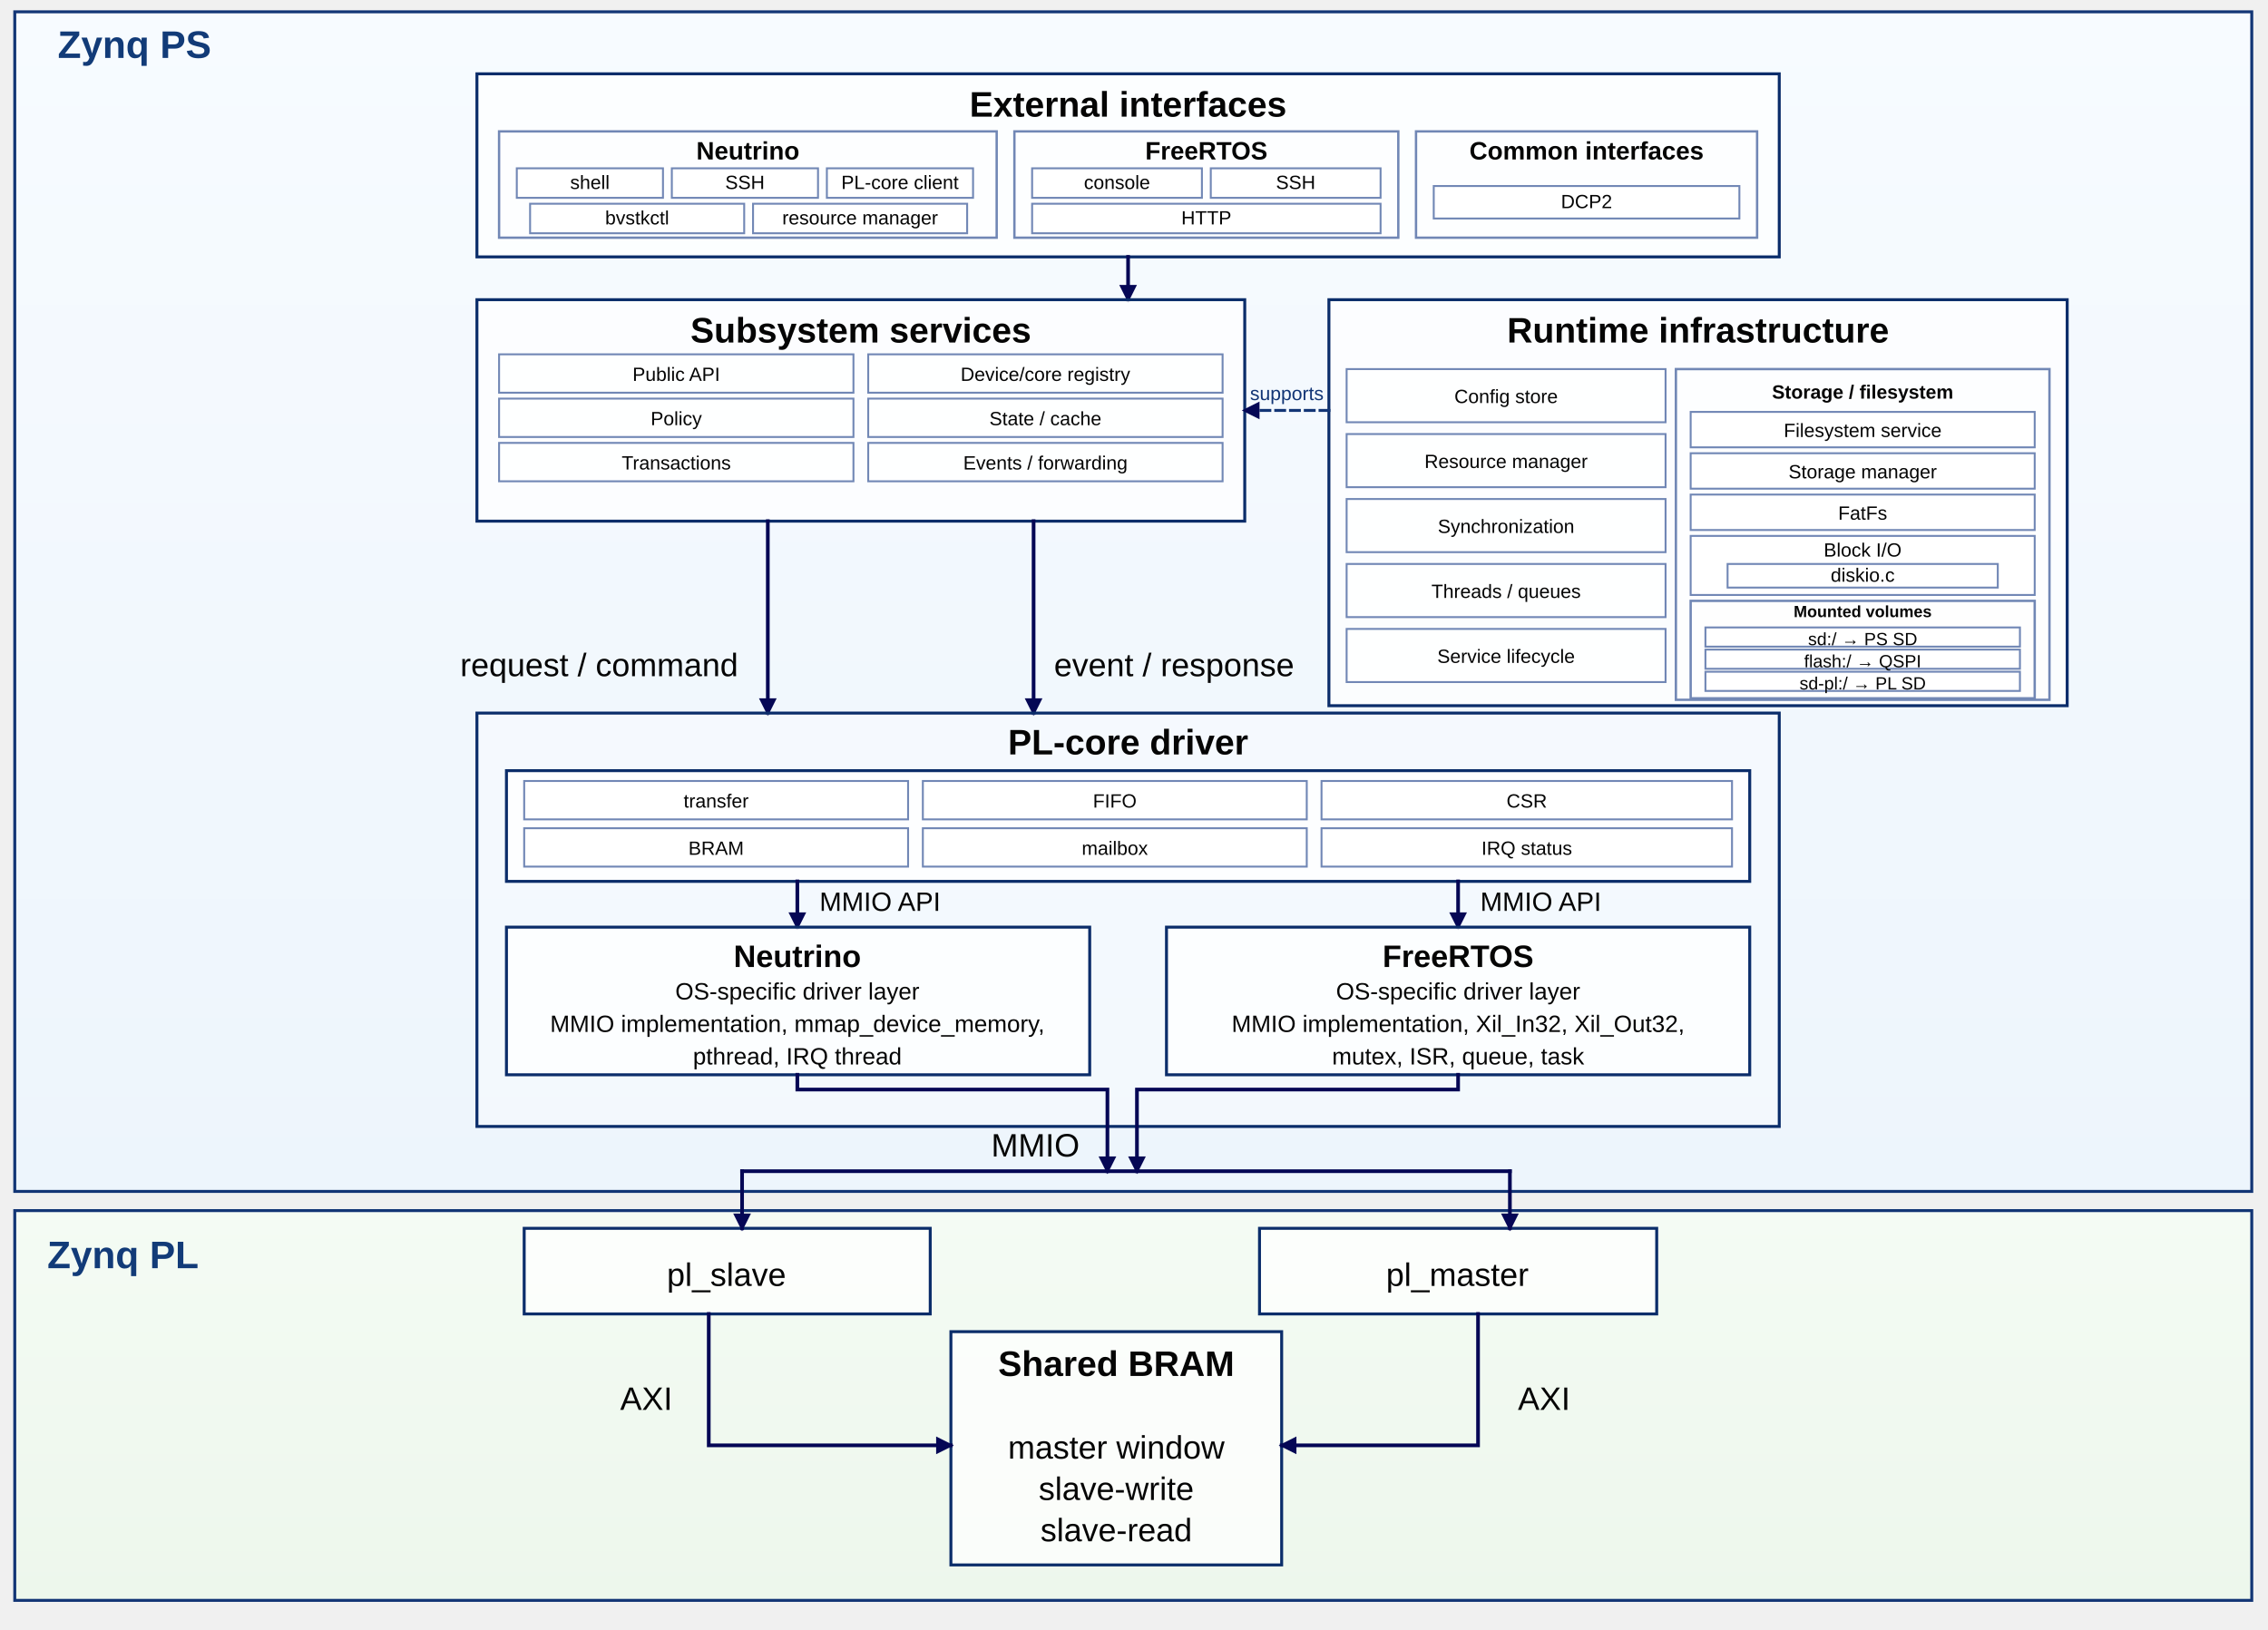
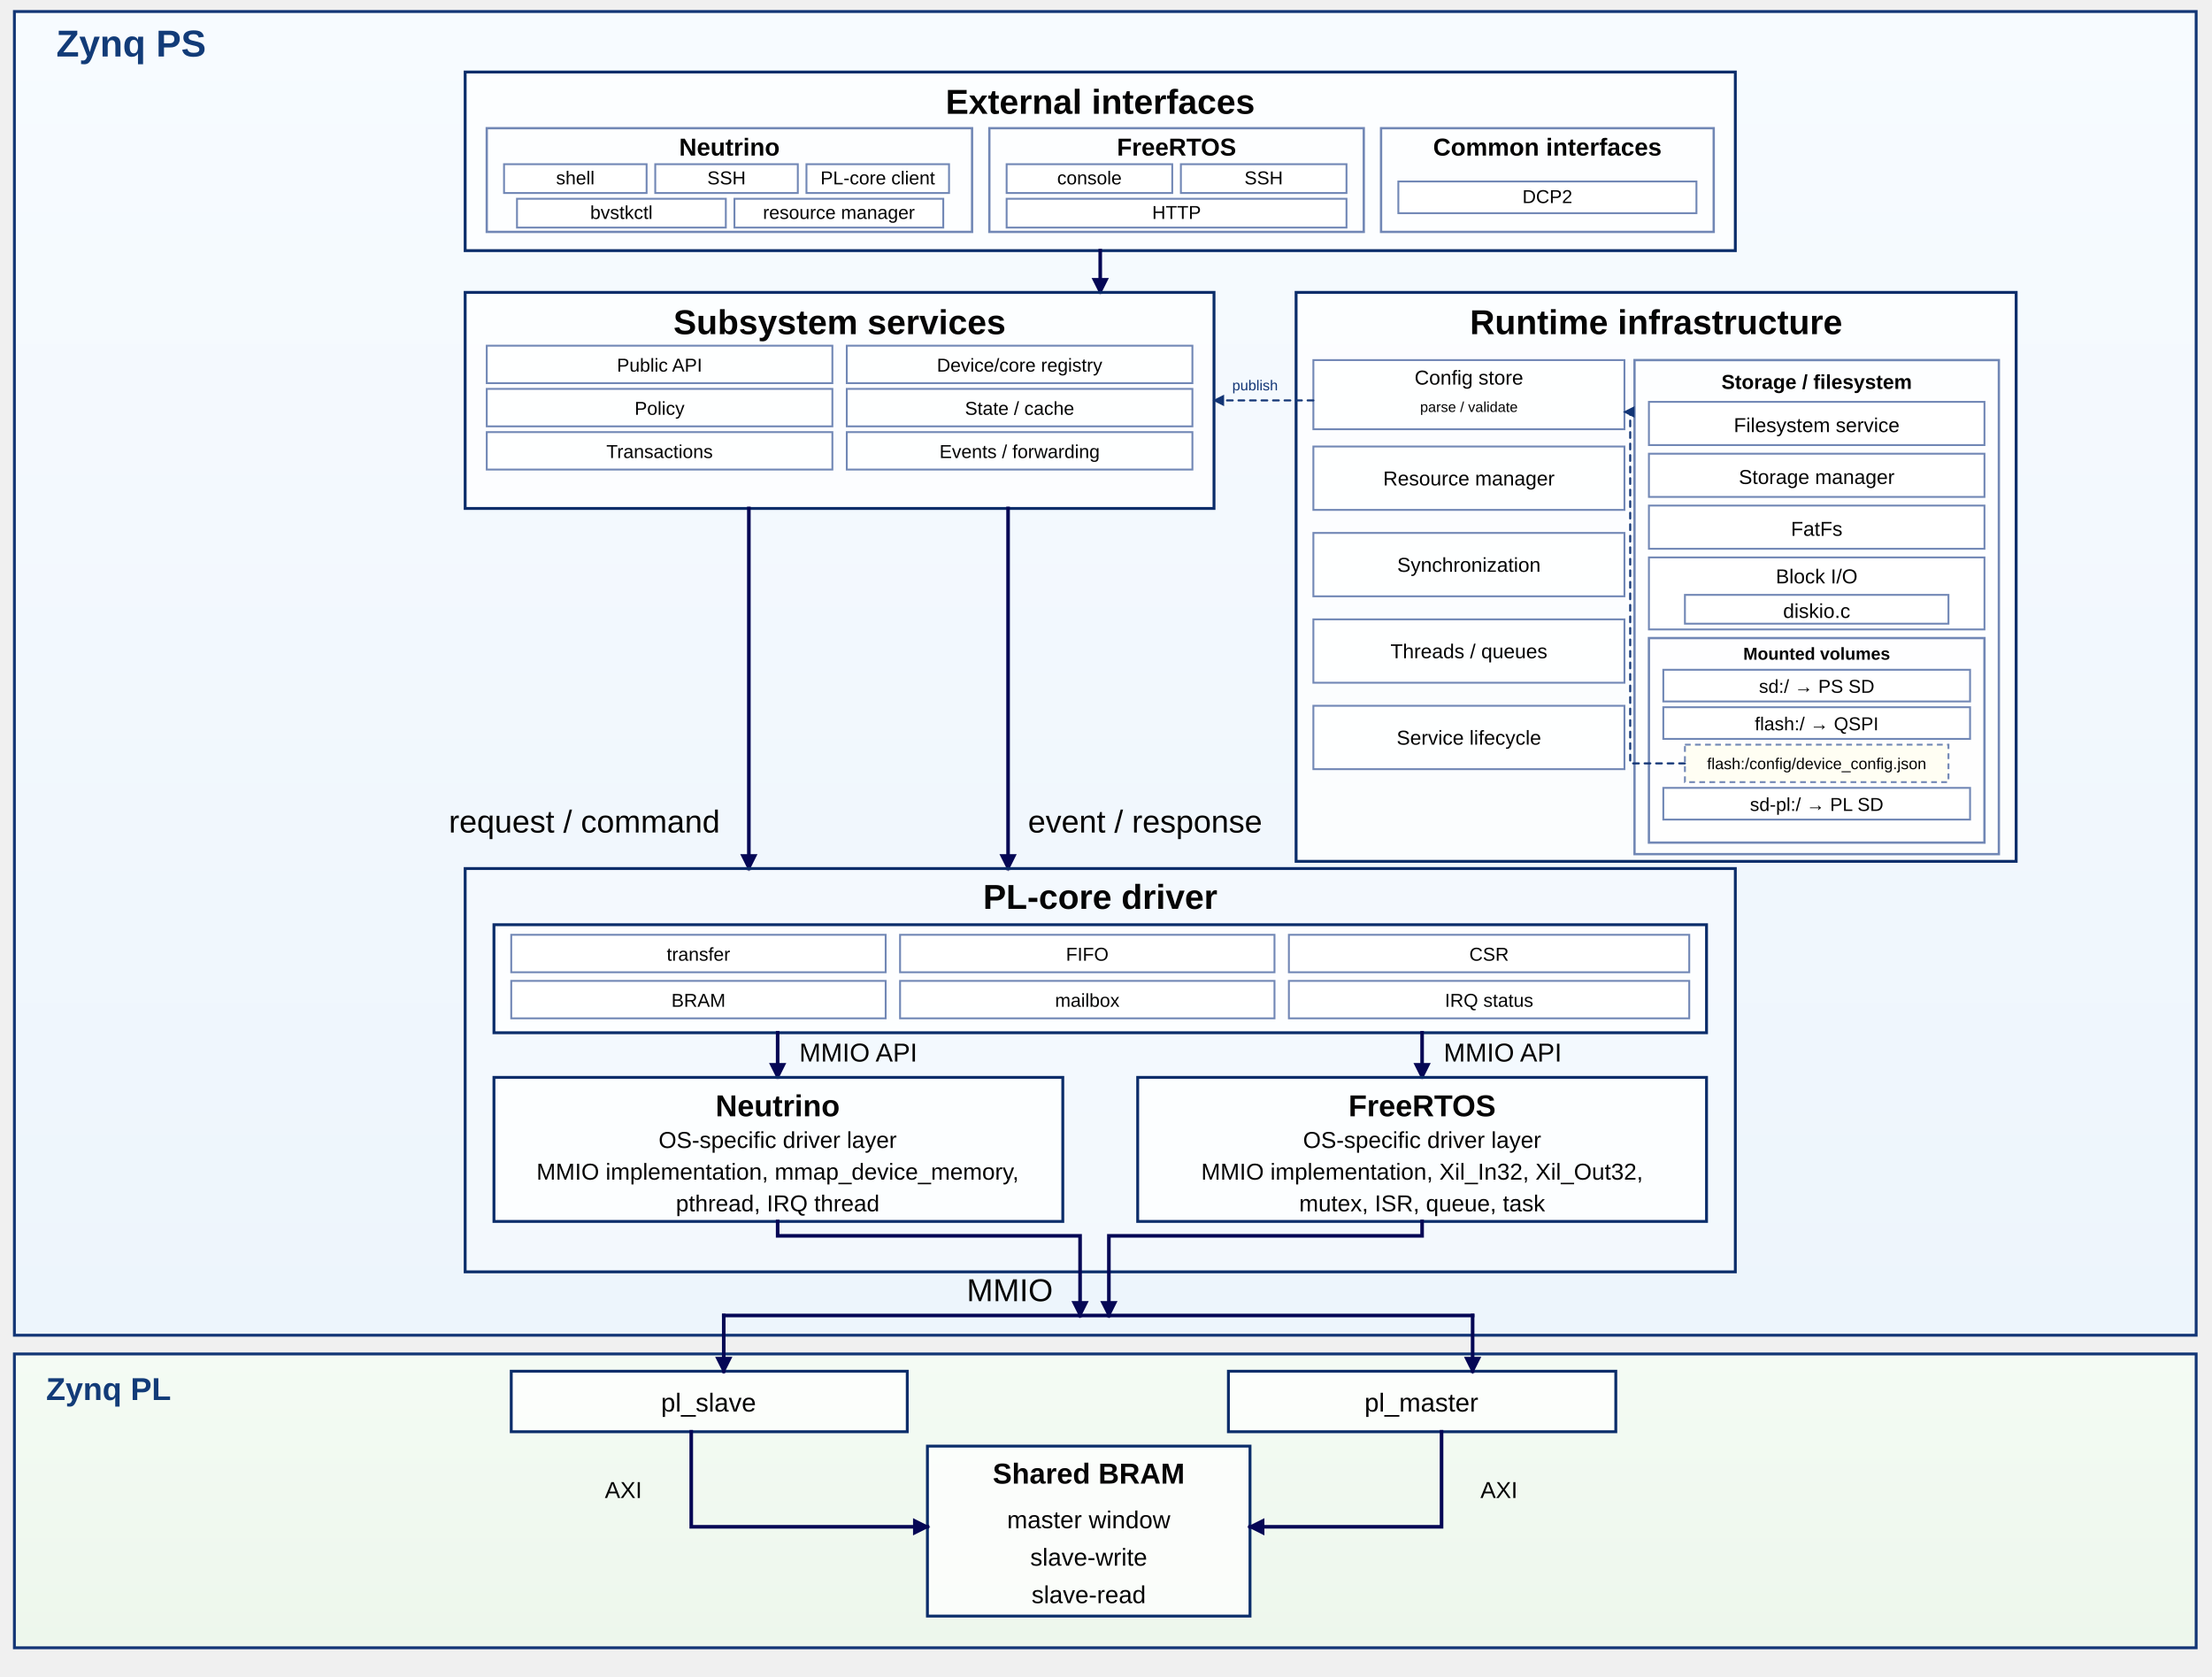
- <svg xmlns="http://www.w3.org/2000/svg" width="1536" height="1104" viewBox="0 0 1536 1104" version="1.1" id="svg1142">
+ <svg xmlns="http://www.w3.org/2000/svg" width="1536" height="1164" viewBox="0 0 1536 1164" version="1.1" id="svg1142">
  <defs id="defs1039">
    <linearGradient id="zynq-background" x1="0" y1="0" x2="0" y2="1">
      <stop offset="0" stop-color="#f7fbff" id="stop1024" />
      <stop offset="1" stop-color="#edf5fc" id="stop1026" />
    </linearGradient>
    <linearGradient id="fpga-background" x1="0" y1="0" x2="0" y2="1">
      <stop offset="0" stop-color="#f4fbf4" id="stop1029" />
      <stop offset="1" stop-color="#edf7ec" id="stop1031" />
    </linearGradient>
    <marker id="arrowhead" markerWidth="12" markerHeight="12" refX="10" refY="6" orient="auto" markerUnits="userSpaceOnUse">
      <path d="M 0,0 L 12,6 L 0,12 z" fill="#050755" id="path1034" />
    </marker>
    <style type="text/css" id="style1037">
      .boundary { stroke: #123575; stroke-width: 2; }
      .box { fill: #ffffff; fill-opacity: 0.72; stroke: #0b2d6a; stroke-width: 2; }
      .driver-box { fill: #ffffff; fill-opacity: 0.78; stroke: #0b2d6a; stroke-width: 2; }
      .title { font-family: Arial, Helvetica, sans-serif; font-size: 24px; font-weight: 700; fill: #050505; }
      .body { font-family: Arial, Helvetica, sans-serif; font-size: 20px; fill: #050505; }
      .small-body { font-family: Arial, Helvetica, sans-serif; font-size: 16px; fill: #050505; }
      .runtime-body { font-family: Arial, Helvetica, sans-serif; font-size: 16px; fill: #050505; }
-       .runtime-group-title { font-family: Arial, Helvetica, sans-serif; font-size: 11px; font-weight: 700; fill: #050505; }
-       .runtime-mechanism-label { font-family: Arial, Helvetica, sans-serif; font-size: 13px; fill: #050505; }
+       .runtime-group-title { font-family: Arial, Helvetica, sans-serif; font-size: 12px; font-weight: 700; fill: #050505; }
+       .runtime-mechanism-label { font-family: Arial, Helvetica, sans-serif; font-size: 14px; fill: #050505; }
      .runtime-cell-label { font-family: Arial, Helvetica, sans-serif; font-size: 10px; fill: #050505; }
-       .runtime-storage-title { font-family: Arial, Helvetica, sans-serif; font-size: 13px; font-weight: 700; fill: #050505; }
-       .runtime-storage-label { font-family: Arial, Helvetica, sans-serif; font-size: 13px; fill: #050505; }
-       .runtime-volume-label { font-family: Arial, Helvetica, sans-serif; font-size: 12px; fill: #050505; }
+       .runtime-storage-title { font-family: Arial, Helvetica, sans-serif; font-size: 14px; font-weight: 700; fill: #050505; }
+       .runtime-storage-label { font-family: Arial, Helvetica, sans-serif; font-size: 14px; fill: #050505; }
+       .runtime-volume-label { font-family: Arial, Helvetica, sans-serif; font-size: 13px; fill: #050505; }
+       .runtime-path-label { font-family: Arial, Helvetica, sans-serif; font-size: 11px; fill: #050505; }
+       .profile-cell { fill: #fffef2; fill-opacity: 0.9; stroke: #7187b5; stroke-width: 1.3; stroke-dasharray: 4,3; }
      .driver-title { font-family: Arial, Helvetica, sans-serif; font-size: 21px; font-weight: 700; fill: #050505; }
      .driver-container { fill: #ffffff; fill-opacity: 0.28; stroke: #0b2d6a; stroke-width: 2; }
      .cell { fill: #ffffff; fill-opacity: 0.78; stroke: #7187b5; stroke-width: 1.3; }
      .cell-label { font-family: Arial, Helvetica, sans-serif; font-size: 13px; fill: #050505; }
      .group-box { fill: #ffffff; fill-opacity: 0.45; stroke: #7187b5; stroke-width: 1.6; }
      .group-title { font-family: Arial, Helvetica, sans-serif; font-size: 17px; font-weight: 700; fill: #050505; }
      .pl-label { font-family: Arial, Helvetica, sans-serif; font-size: 26px; font-weight: 700; fill: #123b78; }
      .pl-body { font-family: Arial, Helvetica, sans-serif; font-size: 22px; fill: #050505; }
+       .pl-region-title { font-family: Arial, Helvetica, sans-serif; font-size: 22px; font-weight: 700; fill: #123b78; }
+       .pl-core-label { font-family: Arial, Helvetica, sans-serif; font-size: 18px; fill: #050505; }
+       .pl-memory-title { font-family: Arial, Helvetica, sans-serif; font-size: 20px; font-weight: 700; fill: #050505; }
+       .pl-memory-body { font-family: Arial, Helvetica, sans-serif; font-size: 17px; fill: #050505; }
+       .pl-connection-label { font-family: Arial, Helvetica, sans-serif; font-size: 16px; fill: #050505; }
      .connection-label { font-family: Arial, Helvetica, sans-serif; font-size: 22px; fill: #050505; }
      .mmio-api-text { font-family: Arial, Helvetica, sans-serif; font-size: 18px; fill: #050505; }
      .connection { fill: none; stroke: #050755; stroke-width: 2.5; stroke-linecap: square; stroke-linejoin: miter; }
      .support-connection { fill: none; stroke: #123575; stroke-width: 2; stroke-dasharray: 6,4; stroke-linecap: square; }
      .support-label { font-family: Arial, Helvetica, sans-serif; font-size: 13px; fill: #123575; }
+       .lifecycle-connection { fill: none; stroke: #123575; stroke-width: 1.4; stroke-dasharray: 4,4; stroke-linecap: round; stroke-linejoin: round; }
+       .lifecycle-label { font-family: Arial, Helvetica, sans-serif; font-size: 10px; fill: #123575; }
    </style>
    <marker id="arrowhead-9" markerWidth="12" markerHeight="12" refX="10" refY="6" orient="auto" markerUnits="userSpaceOnUse">
      <path d="M 0,0 12,6 0,12 Z" fill="#050755" id="path1034-3" />
    </marker>
    <marker id="arrowhead-0" markerWidth="12" markerHeight="12" refX="10" refY="6" orient="auto" markerUnits="userSpaceOnUse">
      <path d="M 0,0 12,6 0,12 Z" fill="#050755" id="path1034-6" />
    </marker>
+     <marker id="lifecycle-arrowhead" markerWidth="8" markerHeight="8" refX="7" refY="4" orient="auto" markerUnits="userSpaceOnUse">
+       <path d="M 0,0 8,4 0,8 Z" fill="#123575" id="path1034-lifecycle" />
+     </marker>
  </defs>
  <g id="zynq-ps">
-     <rect id="zynq-ps-boundary" class="boundary" x="10" y="8" width="1515" height="799" fill="url(#zynq-background)" />
+     <rect id="zynq-ps-boundary" class="boundary" x="10" y="8" width="1515" height="919" fill="url(#zynq-background)" />
    <text id="zynq-ps-title" class="pl-label" x="91.069" y="39.225" text-anchor="middle" font-size="30">Zynq PS</text>
    <g id="external-interfaces">
      <rect id="external-interfaces-box" class="box" x="323" y="50" width="882" height="124" />
      <text id="external-interfaces-title" class="title" x="764" y="79" text-anchor="middle">External interfaces</text>
      <g id="external-interface-groups">
        <g id="external-neutrino-group">
          <rect id="external-neutrino-group-box" class="group-box" x="338" y="89" width="337" height="72" />
          <text id="external-neutrino-group-title" class="group-title" x="506.5" y="108" text-anchor="middle">Neutrino</text>
          <g id="external-neutrino-interface-cells">
            <rect id="external-neutrino-shell-cell" class="cell" x="350" y="114" width="99" height="20" />
            <text id="external-neutrino-shell-label" class="cell-label" x="399.5" y="128" text-anchor="middle">shell</text>
            <rect id="external-neutrino-ssh-cell" class="cell" x="455" y="114" width="99" height="20" />
            <text id="external-neutrino-ssh-label" class="cell-label" x="504.5" y="128" text-anchor="middle">SSH</text>
            <rect id="external-neutrino-pl-core-client-cell" class="cell" x="560" y="114" width="99" height="20" />
            <text id="external-neutrino-pl-core-client-label" class="cell-label" x="609.5" y="128" text-anchor="middle">PL-core client</text>
            <rect id="external-neutrino-bvstkctl-cell" class="cell" x="359" y="138" width="145" height="20" />
            <text id="external-neutrino-bvstkctl-label" class="cell-label" x="431.5" y="152" text-anchor="middle">bvstkctl</text>
            <rect id="external-neutrino-resource-manager-cell" class="cell" x="510" y="138" width="145" height="20" />
            <text id="external-neutrino-resource-manager-label" class="cell-label" x="582.5" y="152" text-anchor="middle">resource manager</text>
          </g>
        </g>
        <g id="external-freertos-group">
          <rect id="external-freertos-group-box" class="group-box" x="687" y="89" width="260" height="72" />
          <text id="external-freertos-group-title" class="group-title" x="817" y="108" text-anchor="middle">FreeRTOS</text>
          <g id="external-freertos-interface-cells">
            <rect id="external-freertos-console-cell" class="cell" x="699" y="114" width="115" height="20" />
            <text id="external-freertos-console-label" class="cell-label" x="756.5" y="128" text-anchor="middle">console</text>
            <rect id="external-freertos-ssh-cell" class="cell" x="820" y="114" width="115" height="20" />
            <text id="external-freertos-ssh-label" class="cell-label" x="877.5" y="128" text-anchor="middle">SSH</text>
            <rect id="external-freertos-http-cell" class="cell" x="699" y="138" width="236" height="20" />
            <text id="external-freertos-http-label" class="cell-label" x="817" y="152" text-anchor="middle">HTTP</text>
          </g>
        </g>
        <g id="external-common-group">
          <rect id="external-common-group-box" class="group-box" x="959" y="89" width="231" height="72" />
          <text id="external-common-group-title" class="group-title" x="1074.5" y="108" text-anchor="middle">Common interfaces</text>
          <g id="external-common-interface-cells">
            <rect id="external-common-dcp2-cell" class="cell" x="971" y="126" width="207" height="22" />
            <text id="external-common-dcp2-label" class="cell-label" x="1074.5" y="141" text-anchor="middle">DCP2</text>
          </g>
        </g>
      </g>
    </g>
    <g id="external-to-services">
      <path id="external-to-services-arrow" class="connection" d="M 764,174 V 203" marker-end="url(#arrowhead)" />
    </g>
    <g id="subsystem-services">
      <rect id="subsystem-services-box" class="box" x="323" y="203" width="520" height="150" />
      <text id="subsystem-services-title" class="title" x="583" y="232" text-anchor="middle">Subsystem services</text>
      <g id="subsystem-service-cells">
        <rect id="service-api-cell" class="cell" x="338" y="240" width="240" height="26" />
        <text id="service-api-label" class="cell-label" x="458" y="258" text-anchor="middle">Public API</text>
        <rect id="service-registry-cell" class="cell" x="588" y="240" width="240" height="26" />
        <text id="service-registry-label" class="cell-label" x="708" y="258" text-anchor="middle">Device/core registry</text>
        <rect id="service-policy-cell" class="cell" x="338" y="270" width="240" height="26" />
        <text id="service-policy-label" class="cell-label" x="458" y="288" text-anchor="middle">Policy</text>
        <rect id="service-state-cell" class="cell" x="588" y="270" width="240" height="26" />
        <text id="service-state-label" class="cell-label" x="708" y="288" text-anchor="middle">State / cache</text>
        <rect id="service-transactions-cell" class="cell" x="338" y="300" width="240" height="26" />
        <text id="service-transactions-label" class="cell-label" x="458" y="318" text-anchor="middle">Transactions</text>
        <rect id="service-events-cell" class="cell" x="588" y="300" width="240" height="26" />
        <text id="service-events-label" class="cell-label" x="708" y="318" text-anchor="middle">Events / forwarding</text>
      </g>
    </g>
    <g id="runtime-infrastructure">
-       <rect id="runtime-infrastructure-box" class="box" x="900" y="203" width="500" height="275" />
+       <rect id="runtime-infrastructure-box" class="box" x="900" y="203" width="500" height="395" />
      <text id="runtime-infrastructure-title" class="title" x="1150" y="232" text-anchor="middle">Runtime infrastructure</text>
      <g id="runtime-mechanism-cells">
-         <rect id="runtime-config-cell" class="cell" x="912" y="250" width="216" height="36" />
-         <text id="runtime-config-label" class="runtime-mechanism-label" x="1020" y="273" text-anchor="middle">Config store</text>
-         <rect id="runtime-resource-manager-cell" class="cell" x="912" y="294" width="216" height="36" />
-         <text id="runtime-resource-manager-label" class="runtime-mechanism-label" x="1020" y="317" text-anchor="middle">Resource manager</text>
-         <rect id="runtime-synchronization-cell" class="cell" x="912" y="338" width="216" height="36" />
-         <text id="runtime-synchronization-label" class="runtime-mechanism-label" x="1020" y="361" text-anchor="middle">Synchronization</text>
-         <rect id="runtime-threads-cell" class="cell" x="912" y="382" width="216" height="36" />
-         <text id="runtime-threads-label" class="runtime-mechanism-label" x="1020" y="405" text-anchor="middle">Threads / queues</text>
-         <rect id="runtime-lifecycle-cell" class="cell" x="912" y="426" width="216" height="36" />
-         <text id="runtime-lifecycle-label" class="runtime-mechanism-label" x="1020" y="449" text-anchor="middle">Service lifecycle</text>
+         <rect id="runtime-config-cell" class="cell" x="912" y="250" width="216" height="48" />
+         <text id="runtime-config-label" class="runtime-mechanism-label" x="1020" y="267" text-anchor="middle">Config store</text>
+         <text id="runtime-config-processing-label" class="runtime-cell-label" x="1020" y="286" text-anchor="middle">parse / validate</text>
+         <rect id="runtime-resource-manager-cell" class="cell" x="912" y="310" width="216" height="44" />
+         <text id="runtime-resource-manager-label" class="runtime-mechanism-label" x="1020" y="337" text-anchor="middle">Resource manager</text>
+         <rect id="runtime-synchronization-cell" class="cell" x="912" y="370" width="216" height="44" />
+         <text id="runtime-synchronization-label" class="runtime-mechanism-label" x="1020" y="397" text-anchor="middle">Synchronization</text>
+         <rect id="runtime-threads-cell" class="cell" x="912" y="430" width="216" height="44" />
+         <text id="runtime-threads-label" class="runtime-mechanism-label" x="1020" y="457" text-anchor="middle">Threads / queues</text>
+         <rect id="runtime-lifecycle-cell" class="cell" x="912" y="490" width="216" height="44" />
+         <text id="runtime-lifecycle-label" class="runtime-mechanism-label" x="1020" y="517" text-anchor="middle">Service lifecycle</text>
        <g id="runtime-storage-filesystem">
-           <rect id="runtime-storage-filesystem-box" class="group-box" x="1135" y="250" width="253" height="224" />
+           <rect id="runtime-storage-filesystem-box" class="group-box" x="1135" y="250" width="253" height="343" />
          <text id="runtime-storage-filesystem-title" class="runtime-storage-title" x="1261.5" y="270" text-anchor="middle">Storage / filesystem</text>
          <g id="runtime-storage-filesystem-cells">
-             <rect id="runtime-filesystem-service-cell" class="cell" x="1145" y="279" width="233" height="24" />
-             <text id="runtime-filesystem-service-label" class="runtime-storage-label" x="1261.5" y="296" text-anchor="middle">Filesystem service</text>
-             <rect id="runtime-storage-manager-cell" class="cell" x="1145" y="307" width="233" height="24" />
-             <text id="runtime-storage-manager-label" class="runtime-storage-label" x="1261.5" y="324" text-anchor="middle">Storage manager</text>
-             <rect id="runtime-fatfs-cell" class="cell" x="1145" y="335" width="233" height="24" />
-             <text id="runtime-fatfs-label" class="runtime-storage-label" x="1261.5" y="352" text-anchor="middle">FatFs</text>
+             <rect id="runtime-filesystem-service-cell" class="cell" x="1145" y="279" width="233" height="30" />
+             <text id="runtime-filesystem-service-label" class="runtime-storage-label" x="1261.5" y="300" text-anchor="middle">Filesystem service</text>
+             <rect id="runtime-storage-manager-cell" class="cell" x="1145" y="315" width="233" height="30" />
+             <text id="runtime-storage-manager-label" class="runtime-storage-label" x="1261.5" y="336" text-anchor="middle">Storage manager</text>
+             <rect id="runtime-fatfs-cell" class="cell" x="1145" y="351" width="233" height="30" />
+             <text id="runtime-fatfs-label" class="runtime-storage-label" x="1261.5" y="372" text-anchor="middle">FatFs</text>
            <g id="runtime-block-io">
-               <rect id="runtime-block-io-box" class="cell" x="1145" y="363" width="233" height="40" />
-               <text id="runtime-block-io-label" class="runtime-storage-label" x="1261.5" y="377" text-anchor="middle">Block I/O</text>
-               <rect id="runtime-diskio-cell" class="cell" x="1170" y="382" width="183" height="16" />
-               <text id="runtime-diskio-label" class="runtime-storage-label" x="1261.5" y="394" text-anchor="middle">diskio.c</text>
+               <rect id="runtime-block-io-box" class="cell" x="1145" y="387" width="233" height="50" />
+               <text id="runtime-block-io-label" class="runtime-storage-label" x="1261.5" y="405" text-anchor="middle">Block I/O</text>
+               <rect id="runtime-diskio-cell" class="cell" x="1170" y="413" width="183" height="20" />
+               <text id="runtime-diskio-label" class="runtime-storage-label" x="1261.5" y="429" text-anchor="middle">diskio.c</text>
            </g>
            <g id="runtime-mounted-volumes">
-               <rect id="runtime-mounted-volumes-box" class="group-box" x="1145" y="407" width="233" height="66" />
-               <text id="runtime-mounted-volumes-title" class="runtime-group-title" x="1261.5" y="418" text-anchor="middle">Mounted volumes</text>
-               <rect id="runtime-sd-volume-cell" class="cell" x="1155" y="425" width="213" height="13" />
-               <text id="runtime-sd-volume-label" class="runtime-volume-label" x="1261.5" y="437" text-anchor="middle">sd:/ → PS SD</text>
-               <rect id="runtime-flash-volume-cell" class="cell" x="1155" y="440" width="213" height="13" />
-               <text id="runtime-flash-volume-label" class="runtime-volume-label" x="1261.5" y="452" text-anchor="middle">flash:/ → QSPI</text>
-               <rect id="runtime-sd-pl-volume-cell" class="cell" x="1155" y="455" width="213" height="13" />
-               <text id="runtime-sd-pl-volume-label" class="runtime-volume-label" x="1261.5" y="467" text-anchor="middle">sd-pl:/ → PL SD</text>
+               <rect id="runtime-mounted-volumes-box" class="group-box" x="1145" y="443" width="233" height="142" />
+               <text id="runtime-mounted-volumes-title" class="runtime-group-title" x="1261.5" y="458" text-anchor="middle">Mounted volumes</text>
+               <rect id="runtime-sd-volume-cell" class="cell" x="1155" y="465" width="213" height="22" />
+               <text id="runtime-sd-volume-label" class="runtime-volume-label" x="1261.5" y="481" text-anchor="middle">sd:/ → PS SD</text>
+               <rect id="runtime-flash-volume-cell" class="cell" x="1155" y="491" width="213" height="22" />
+               <text id="runtime-flash-volume-label" class="runtime-volume-label" x="1261.5" y="507" text-anchor="middle">flash:/ → QSPI</text>
+               <rect id="runtime-device-config-file-cell" class="profile-cell" x="1170" y="517" width="183" height="26" />
+               <text id="runtime-device-config-file-label" class="runtime-path-label" x="1261.5" y="534" text-anchor="middle">flash:/config/device_config.json</text>
+               <rect id="runtime-sd-pl-volume-cell" class="cell" x="1155" y="547" width="213" height="22" />
+               <text id="runtime-sd-pl-volume-label" class="runtime-volume-label" x="1261.5" y="563" text-anchor="middle">sd-pl:/ → PL SD</text>
            </g>
          </g>
        </g>
      </g>
    </g>
-     <g id="runtime-support">
-       <path id="runtime-supports-services" class="support-connection" d="M 900,278 H 843" marker-end="url(#arrowhead)" />
-       <text id="runtime-supports-services-label" class="support-label" x="871.5" y="271" text-anchor="middle">supports</text>
+     <g id="configuration-lifecycle">
+       <path id="device-config-file-to-config-store" class="lifecycle-connection" d="M 1170,530 H 1132 V 286 H 1128" marker-end="url(#lifecycle-arrowhead)" />
+       <path id="config-store-publishes-model" class="lifecycle-connection" d="M 912,278 H 843" marker-end="url(#lifecycle-arrowhead)" />
+       <text id="config-store-publishes-model-label" class="lifecycle-label" x="871.5" y="271" text-anchor="middle">publish</text>
    </g>
    <g id="services-to-common-driver">
-       <text id="request-command-label" class="connection-label" x="311.626" y="458">request / command</text>
-       <path id="request-command-arrow" class="connection" d="M 520,353 V 483" marker-end="url(#arrowhead)" />
-       <text id="event-response-label" class="connection-label" x="713.825" y="458">event / response</text>
-       <path id="event-response-arrow" class="connection" d="M 700,353 V 483" marker-end="url(#arrowhead)" />
-     </g>
-     <g id="pl-core-driver" transform="translate(0,80)">
+       <text id="request-command-label" class="connection-label" x="311.626" y="578">request / command</text>
+       <path id="request-command-arrow" class="connection" d="M 520,353 V 603" marker-end="url(#arrowhead)" />
+       <text id="event-response-label" class="connection-label" x="713.825" y="578">event / response</text>
+       <path id="event-response-arrow" class="connection" d="M 700,353 V 603" marker-end="url(#arrowhead)" />
+     </g>
+     <g id="pl-core-driver" transform="translate(0,200)">
      <rect id="pl-core-driver-box" class="driver-container" x="323" y="403" width="882" height="280" />
      <text id="pl-core-driver-title" class="title" x="764" y="431" text-anchor="middle">PL-core driver</text>
      <g id="pl-core-driver-common-functions">
        <rect id="pl-core-driver-common-functions-box" class="driver-box" x="343" y="442" width="842" height="75" />
        <g id="common-driver-function-cells">
          <rect id="common-transfer-cell" class="cell" x="355" y="449" width="260" height="26" />
          <text id="common-transfer-label" class="cell-label" x="485" y="467" text-anchor="middle">transfer</text>
          <rect id="common-fifo-cell" class="cell" x="625" y="449" width="260" height="26" />
          <text id="common-fifo-label" class="cell-label" x="755" y="467" text-anchor="middle">FIFO</text>
          <rect id="common-csr-cell" class="cell" x="895" y="449" width="278" height="26" />
          <text id="common-csr-label" class="cell-label" x="1034" y="467" text-anchor="middle">CSR</text>
          <rect id="common-bram-cell" class="cell" x="355" y="481" width="260" height="26" />
          <text id="common-bram-label" class="cell-label" x="485" y="499" text-anchor="middle">BRAM</text>
          <rect id="common-mailbox-cell" class="cell" x="625" y="481" width="260" height="26" />
          <text id="common-mailbox-label" class="cell-label" x="755" y="499" text-anchor="middle">mailbox</text>
          <rect id="common-irq-status-cell" class="cell" x="895" y="481" width="278" height="26" />
          <text id="common-irq-status-label" class="cell-label" x="1034" y="499" text-anchor="middle">IRQ status</text>
        </g>
      </g>
      <g id="driver-mmio-api">
        <text id="mmio-api-label" class="connection-label mmio-api-text" x="596" y="537" text-anchor="middle">MMIO API</text>
        <text id="mmio-api-label-0" class="connection-label mmio-api-text" x="1043.5" y="537" text-anchor="middle">MMIO API</text>
        <path id="common-to-neutrino-driver" class="connection" d="M 540,517 V 548" marker-end="url(#arrowhead-9)" />
        <path id="common-to-freertos-driver" class="connection" d="M 987.5,517 V 548" marker-end="url(#arrowhead-0)" />
      </g>
      <g id="os-specific-drivers">
        <g id="neutrino-driver">
          <rect id="neutrino-driver-box" class="driver-box" x="343" y="548" width="395" height="100" />
          <text id="neutrino-driver-title" class="driver-title" x="540" y="575" text-anchor="middle">Neutrino</text>
          <text id="neutrino-driver-part" class="small-body" x="540" y="597" text-anchor="middle">OS-specific driver layer</text>
          <text id="neutrino-driver-note" class="small-body" x="540" y="619" text-anchor="middle">MMIO implementation, mmap_device_memory,</text>
          <text id="neutrino-driver-note-details" class="small-body" x="540" y="641" text-anchor="middle">pthread, IRQ thread</text>
        </g>
        <g id="freertos-driver">
          <rect id="freertos-driver-box" class="driver-box" x="790" y="548" width="395" height="100" />
          <text id="freertos-driver-title" class="driver-title" x="987.5" y="575" text-anchor="middle">FreeRTOS</text>
          <text id="freertos-driver-part" class="small-body" x="987.5" y="597" text-anchor="middle">OS-specific driver layer</text>
          <text id="freertos-driver-note" class="small-body" x="987.5" y="619" text-anchor="middle">MMIO implementation, Xil_In32, Xil_Out32,</text>
          <text id="freertos-driver-note-details" class="small-body" x="987.5" y="641" text-anchor="middle">mutex, ISR, queue, task</text>
        </g>
      </g>
    </g>
  </g>
-   <g id="fpga-pl" transform="translate(0,80)">
-     <rect id="fpga-pl-boundary" class="boundary" x="10" y="740" width="1515" height="264" fill="url(#fpga-background)" />
-     <text id="fpga-pl-title" class="pl-label" x="32" y="779">Zynq PL</text>
+   <g id="fpga-pl" transform="translate(0,200)">
+     <rect id="fpga-pl-boundary" class="boundary" x="10" y="740" width="1515" height="204" fill="url(#fpga-background)" />
+     <text id="fpga-pl-title" class="pl-region-title" x="32" y="772">Zynq PL</text>
    <g id="pl-slave">
-       <rect id="pl-slave-box" class="box" x="355" y="752" width="275" height="58" />
-       <text id="pl-slave-label" class="pl-body" x="492" y="791" text-anchor="middle">pl_slave</text>
+       <rect id="pl-slave-box" class="box" x="355" y="752" width="275" height="42" />
+       <text id="pl-slave-label" class="pl-core-label" x="492" y="780" text-anchor="middle">pl_slave</text>
    </g>
    <g id="pl-master">
-       <rect id="pl-master-box" class="box" x="853" y="752" width="269" height="58" />
-       <text id="pl-master-label" class="pl-body" x="987" y="791" text-anchor="middle">pl_master</text>
+       <rect id="pl-master-box" class="box" x="853" y="752" width="269" height="42" />
+       <text id="pl-master-label" class="pl-core-label" x="987" y="780" text-anchor="middle">pl_master</text>
    </g>
    <g id="shared-bram">
-       <rect id="shared-bram-box" class="box" x="644" y="822" width="224" height="158" />
-       <text id="shared-bram-title" class="title" x="756" y="852" text-anchor="middle">Shared BRAM</text>
-       <text id="master-window" class="pl-body" x="756" y="908" text-anchor="middle">master window</text>
-       <text id="slave-write" class="pl-body" x="756" y="936" text-anchor="middle">slave-write</text>
-       <text id="slave-read" class="pl-body" x="756" y="964" text-anchor="middle">slave-read</text>
+       <rect id="shared-bram-box" class="box" x="644" y="804" width="224" height="118" />
+       <text id="shared-bram-title" class="pl-memory-title" x="756" y="830" text-anchor="middle">Shared BRAM</text>
+       <text id="master-window" class="pl-memory-body" x="756" y="861" text-anchor="middle">master window</text>
+       <text id="slave-write" class="pl-memory-body" x="756" y="887" text-anchor="middle">slave-write</text>
+       <text id="slave-read" class="pl-memory-body" x="756" y="913" text-anchor="middle">slave-read</text>
    </g>
  </g>
-   <g id="mmio-connections" transform="translate(0,80)">
+   <g id="mmio-connections" transform="translate(0,200)">
    <path id="mmio-bus" class="connection" d="m 502.575,713.303 h 520" />
    <path id="neutrino-to-mmio-bus" class="connection" d="M 540,648 V 658 H 750 V 713.303" marker-end="url(#arrowhead)" />
    <path id="freertos-to-mmio-bus" class="connection" d="M 987.5,648 V 658 H 770 V 713.303" marker-end="url(#arrowhead)" />
    <text id="mmio-label" class="connection-label" x="701.212" y="703.366" text-anchor="middle">MMIO</text>
    <path id="mmio-to-pl-slave" class="connection" d="M 502.575,713.303 V 752" marker-end="url(#arrowhead)" />
    <path id="mmio-to-pl-master" class="connection" d="M 1022.576,713.303 V 752" marker-end="url(#arrowhead)" />
-     <path id="pl-slave-axi" class="connection" d="M 480,810 V 899 H 644" marker-end="url(#arrowhead)" />
-     <path id="pl-master-axi" class="connection" d="M 1001,810 V 899 H 868" marker-end="url(#arrowhead)" />
-     <text id="pl-slave-axi-label" class="connection-label" x="420" y="875">AXI</text>
-     <text id="pl-master-axi-label" class="connection-label" x="1028" y="875">AXI</text>
+     <path id="pl-slave-axi" class="connection" d="M 480,794 V 860 H 644" marker-end="url(#arrowhead)" />
+     <path id="pl-master-axi" class="connection" d="M 1001,794 V 860 H 868" marker-end="url(#arrowhead)" />
+     <text id="pl-slave-axi-label" class="pl-connection-label" x="420" y="840">AXI</text>
+     <text id="pl-master-axi-label" class="pl-connection-label" x="1028" y="840">AXI</text>
  </g>
</svg>
